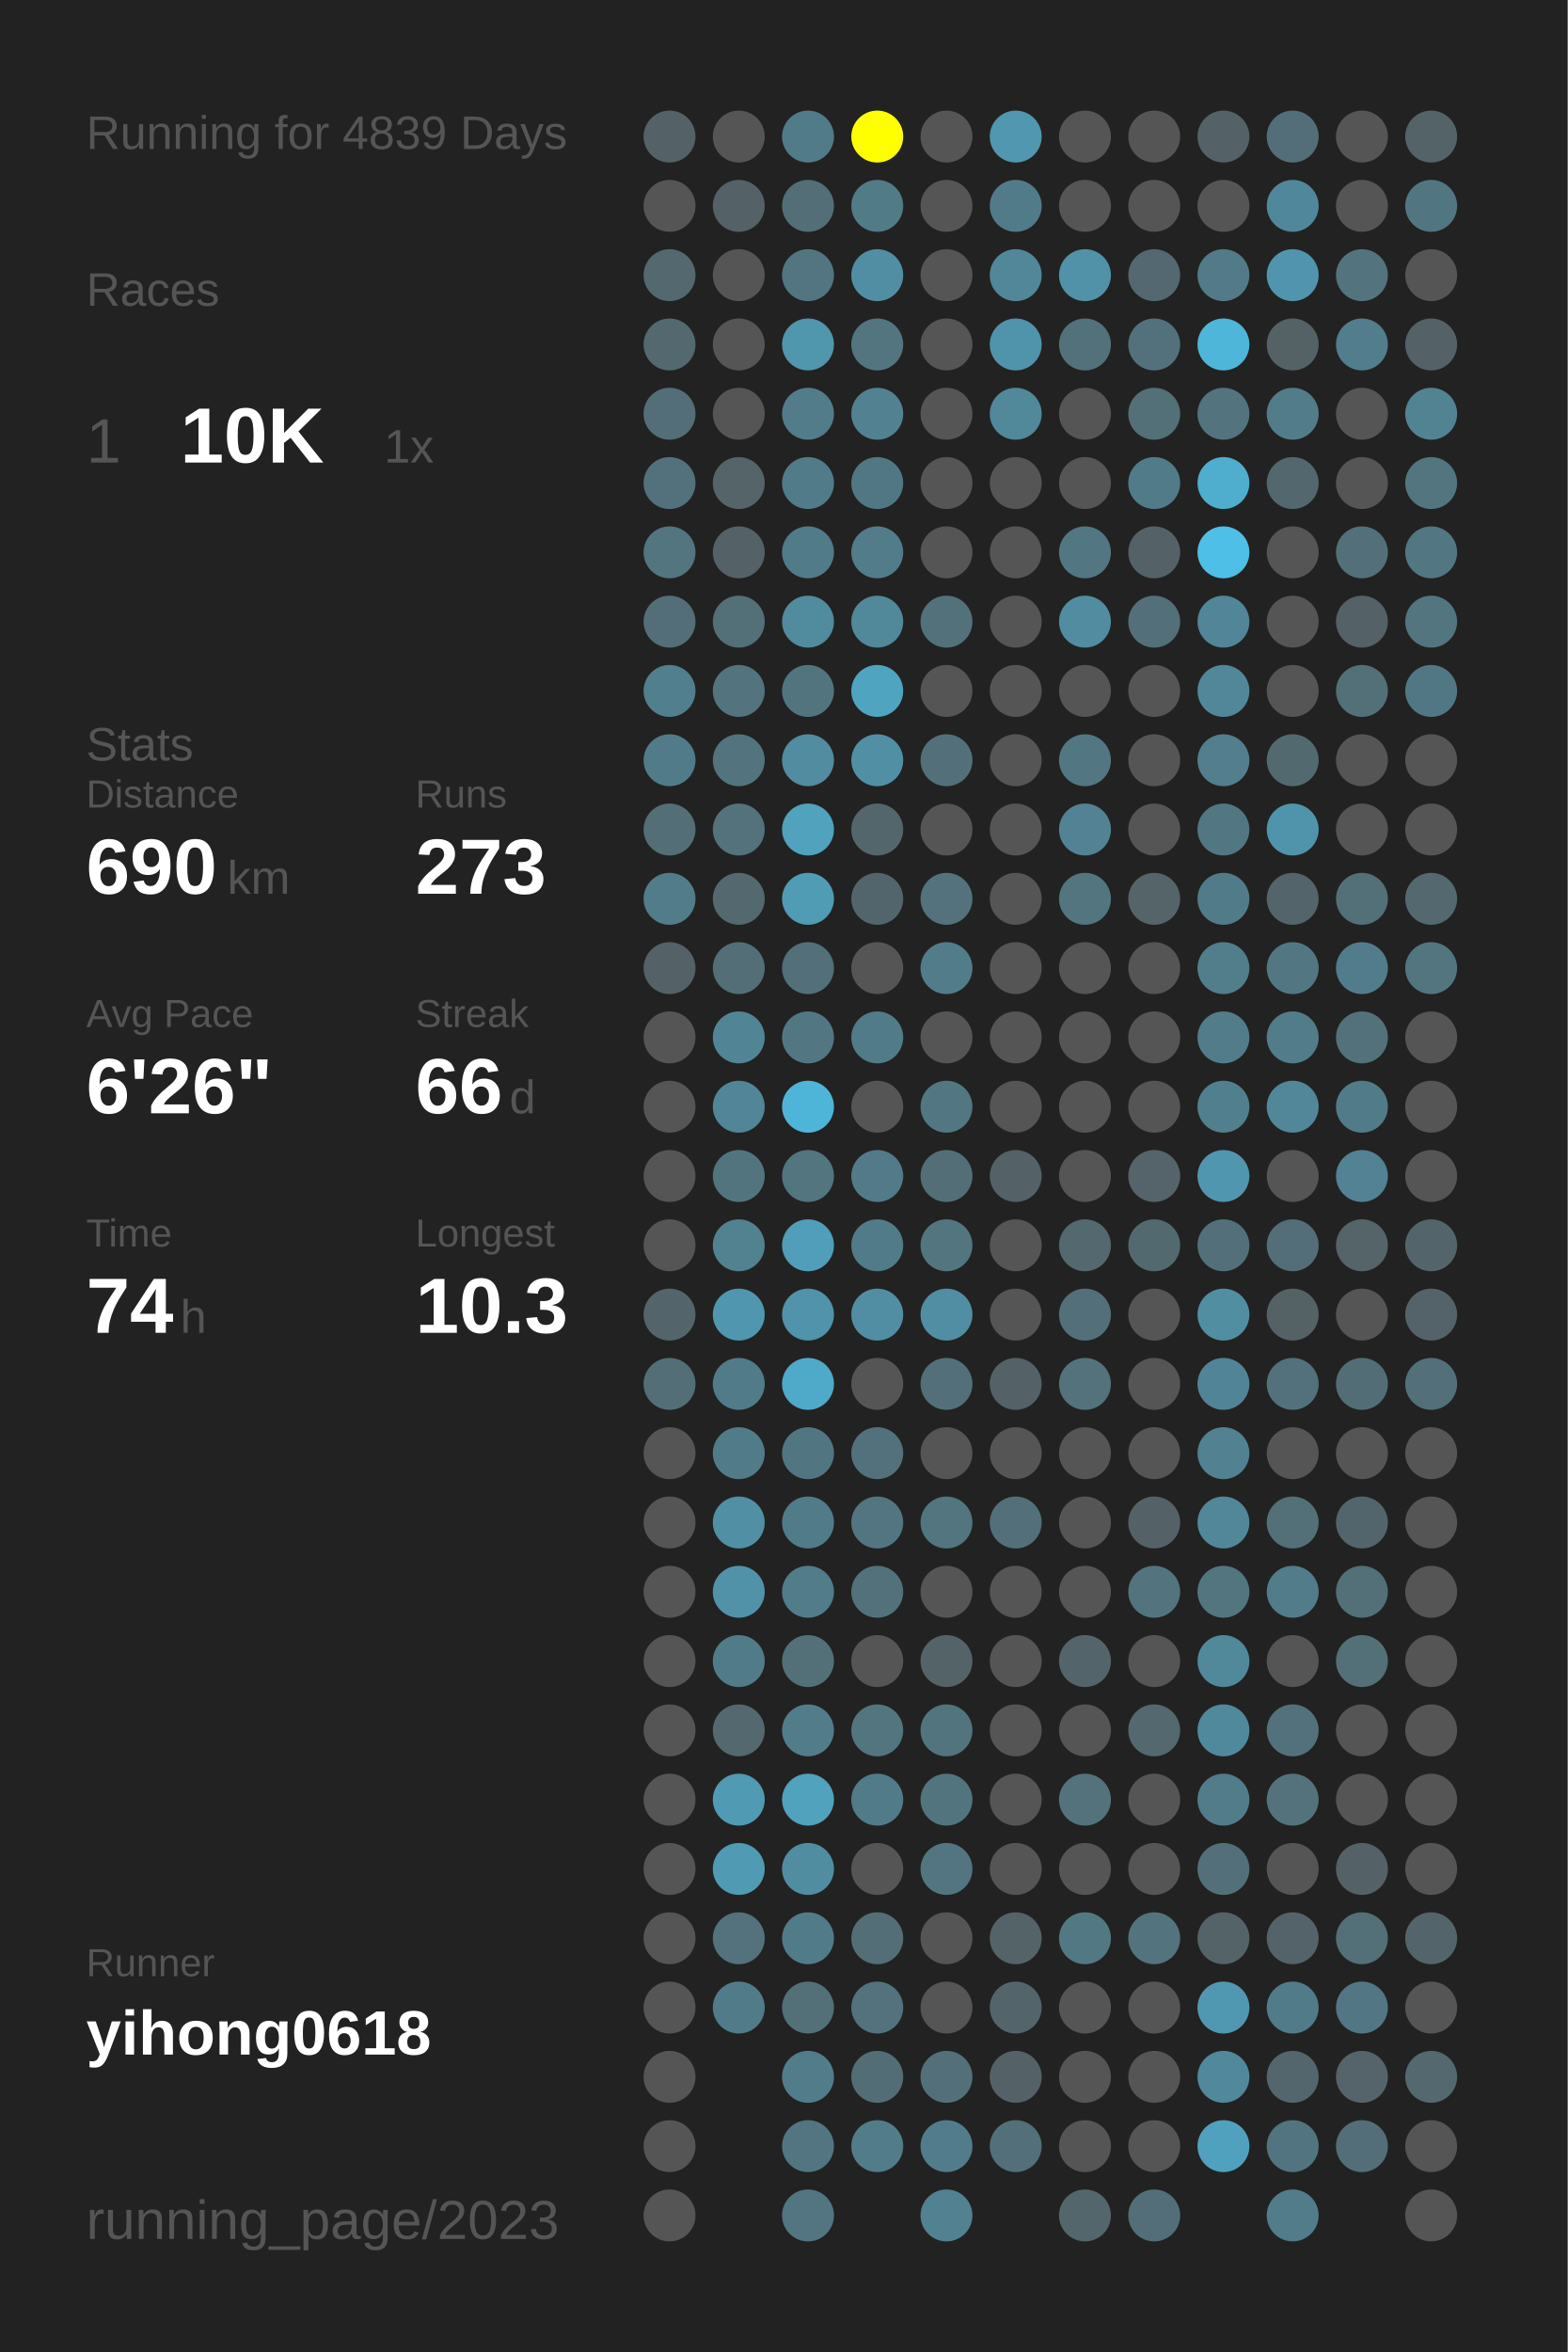
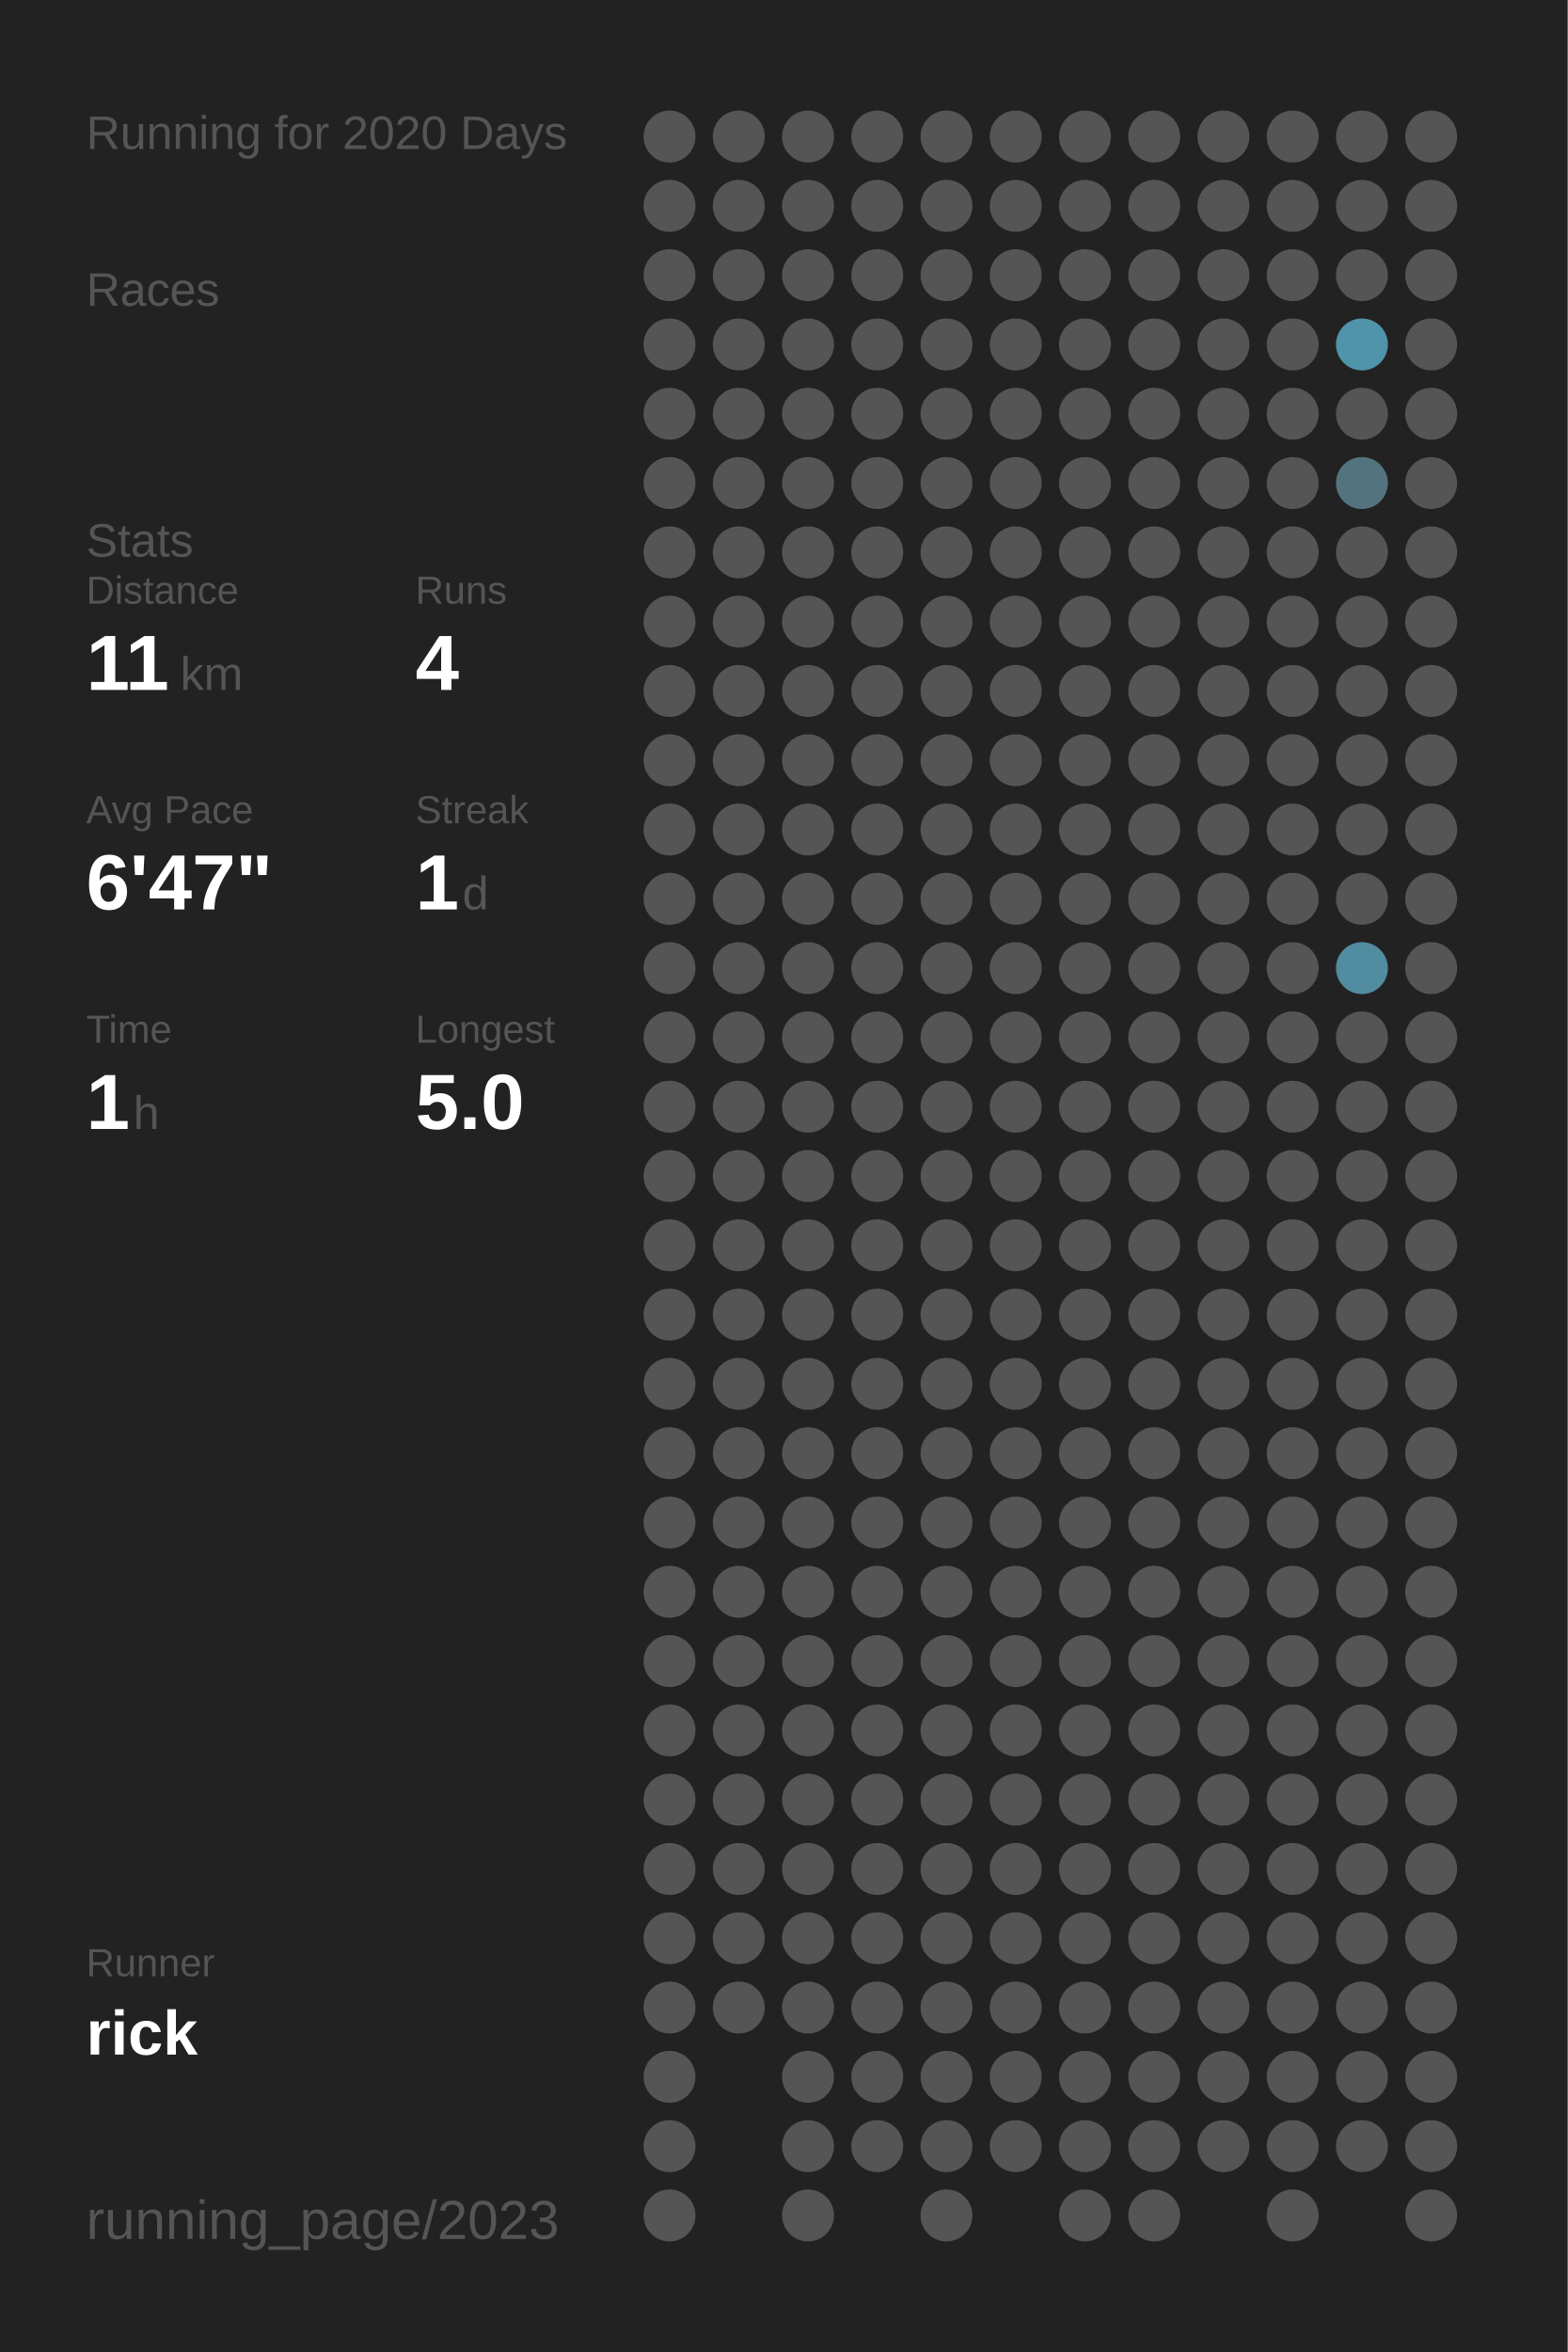
<svg xmlns="http://www.w3.org/2000/svg" baseProfile="full" height="300mm" version="1.1" viewBox="0,0,200,300" width="200mm">
  <defs />
  <rect fill="#222222" height="300" width="200" x="0" y="0" />
-   <text fill="#555555" style="font-size:6px; font-family:Arial;" x="11" y="19">Running for 4839 Days</text>
+   <text fill="#555555" style="font-size:6px; font-family:Arial;" x="11" y="19">Running for 2020 Days</text>
  <text fill="#555555" style="font-size:6px; font-family:Arial;" x="11" y="39">Races</text>
-   <text fill="#555555" style="font-size:8px; font-family:Arial;" x="11" y="59">1</text>
-   <text fill="#FFFFFF" style="font-size:10px; font-family:Arial; font-weight:bold;" x="23" y="59">10K</text>
-   <text fill="#555555" style="font-size:6px; font-family:Arial;" x="49" y="59">1x</text>
-   <text fill="#555555" style="font-size:6px; font-family:Arial;" x="11" y="97">Stats</text>
-   <text fill="#555555" style="font-size:5px; font-family:Arial;" x="11" y="103">Distance</text>
-   <text fill="#FFFFFF" style="font-size:10px; font-family:Arial; font-weight:bold;" x="11" y="114">690</text>
-   <text fill="#555555" style="font-size:6px; font-family:Arial;" x="29" y="114">km</text>
-   <text fill="#555555" style="font-size:5px; font-family:Arial;" x="53" y="103">Runs</text>
-   <text fill="#FFFFFF" style="font-size:10px; font-family:Arial; font-weight:bold;" x="53" y="114">273</text>
-   <text fill="#555555" style="font-size:5px; font-family:Arial;" x="11" y="131">Avg Pace</text>
-   <text fill="#FFFFFF" style="font-size:10px; font-family:Arial; font-weight:bold;" x="11" y="142">6'26"</text>
-   <text fill="#555555" style="font-size:5px; font-family:Arial;" x="53" y="131">Streak</text>
-   <text fill="#FFFFFF" style="font-size:10px; font-family:Arial; font-weight:bold;" x="53" y="142">66</text>
-   <text fill="#555555" style="font-size:6px; font-family:Arial;" x="65" y="142">d</text>
-   <text fill="#555555" style="font-size:5px; font-family:Arial;" x="11" y="159">Time</text>
-   <text fill="#FFFFFF" style="font-size:10px; font-family:Arial; font-weight:bold;" x="11" y="170">74</text>
-   <text fill="#555555" style="font-size:6px; font-family:Arial;" x="23" y="170">h</text>
-   <text fill="#555555" style="font-size:5px; font-family:Arial;" x="53" y="159">Longest</text>
-   <text fill="#FFFFFF" style="font-size:10px; font-family:Arial; font-weight:bold;" x="53" y="170">10.3</text>
+   <text fill="#555555" style="font-size:6px; font-family:Arial;" x="11" y="71">Stats</text>
+   <text fill="#555555" style="font-size:5px; font-family:Arial;" x="11" y="77">Distance</text>
+   <text fill="#FFFFFF" style="font-size:10px; font-family:Arial; font-weight:bold;" x="11" y="88">11</text>
+   <text fill="#555555" style="font-size:6px; font-family:Arial;" x="23" y="88">km</text>
+   <text fill="#555555" style="font-size:5px; font-family:Arial;" x="53" y="77">Runs</text>
+   <text fill="#FFFFFF" style="font-size:10px; font-family:Arial; font-weight:bold;" x="53" y="88">4</text>
+   <text fill="#555555" style="font-size:5px; font-family:Arial;" x="11" y="105">Avg Pace</text>
+   <text fill="#FFFFFF" style="font-size:10px; font-family:Arial; font-weight:bold;" x="11" y="116">6'47"</text>
+   <text fill="#555555" style="font-size:5px; font-family:Arial;" x="53" y="105">Streak</text>
+   <text fill="#FFFFFF" style="font-size:10px; font-family:Arial; font-weight:bold;" x="53" y="116">1</text>
+   <text fill="#555555" style="font-size:6px; font-family:Arial;" x="59" y="116">d</text>
+   <text fill="#555555" style="font-size:5px; font-family:Arial;" x="11" y="133">Time</text>
+   <text fill="#FFFFFF" style="font-size:10px; font-family:Arial; font-weight:bold;" x="11" y="144">1</text>
+   <text fill="#555555" style="font-size:6px; font-family:Arial;" x="17" y="144">h</text>
+   <text fill="#555555" style="font-size:5px; font-family:Arial;" x="53" y="133">Longest</text>
+   <text fill="#FFFFFF" style="font-size:10px; font-family:Arial; font-weight:bold;" x="53" y="144">5.0</text>
  <text fill="#555555" style="font-size:5px; font-family:Arial;" x="11" y="252.065">Runner</text>
-   <text fill="#FFFFFF" style="font-size:8px; font-family:Arial; font-weight:bold;" x="11" y="262.065">yihong0618</text>
+   <text fill="#FFFFFF" style="font-size:8px; font-family:Arial; font-weight:bold;" x="11" y="262.065">rick</text>
  <text fill="#555555" style="font-size:7px; font-family:Arial;" x="11" y="285.581">running_page/2023</text>
-   <circle cx="85.417" cy="17.419" fill="#546166" r="3.312" />
+   <circle cx="85.417" cy="17.419" fill="#555555" r="3.312" />
  <circle cx="85.417" cy="26.258" fill="#555555" r="3.312" />
-   <circle cx="85.417" cy="35.097" fill="#53686f" r="3.312" />
-   <circle cx="85.417" cy="43.935" fill="#53686f" r="3.312" />
-   <circle cx="85.417" cy="52.774" fill="#536e78" r="3.312" />
-   <circle cx="85.417" cy="61.613" fill="#53717c" r="3.312" />
-   <circle cx="85.417" cy="70.452" fill="#527580" r="3.312" />
-   <circle cx="85.417" cy="79.29" fill="#536e78" r="3.312" />
-   <circle cx="85.417" cy="88.129" fill="#527f8e" r="3.312" />
-   <circle cx="85.417" cy="96.968" fill="#527b89" r="3.312" />
-   <circle cx="85.417" cy="105.806" fill="#536e77" r="3.312" />
-   <circle cx="85.417" cy="114.645" fill="#527c8a" r="3.312" />
-   <circle cx="85.417" cy="123.484" fill="#546166" r="3.312" />
+   <circle cx="85.417" cy="35.097" fill="#555555" r="3.312" />
+   <circle cx="85.417" cy="43.935" fill="#555555" r="3.312" />
+   <circle cx="85.417" cy="52.774" fill="#555555" r="3.312" />
+   <circle cx="85.417" cy="61.613" fill="#555555" r="3.312" />
+   <circle cx="85.417" cy="70.452" fill="#555555" r="3.312" />
+   <circle cx="85.417" cy="79.29" fill="#555555" r="3.312" />
+   <circle cx="85.417" cy="88.129" fill="#555555" r="3.312" />
+   <circle cx="85.417" cy="96.968" fill="#555555" r="3.312" />
+   <circle cx="85.417" cy="105.806" fill="#555555" r="3.312" />
+   <circle cx="85.417" cy="114.645" fill="#555555" r="3.312" />
+   <circle cx="85.417" cy="123.484" fill="#555555" r="3.312" />
  <circle cx="85.417" cy="132.323" fill="#555555" r="3.312" />
  <circle cx="85.417" cy="141.161" fill="#555555" r="3.312" />
  <circle cx="85.417" cy="150" fill="#555555" r="3.312" />
  <circle cx="85.417" cy="158.839" fill="#555555" r="3.312" />
-   <circle cx="85.417" cy="167.677" fill="#53656b" r="3.312" />
-   <circle cx="85.417" cy="176.516" fill="#536e77" r="3.312" />
+   <circle cx="85.417" cy="167.677" fill="#555555" r="3.312" />
+   <circle cx="85.417" cy="176.516" fill="#555555" r="3.312" />
  <circle cx="85.417" cy="185.355" fill="#555555" r="3.312" />
  <circle cx="85.417" cy="194.194" fill="#555555" r="3.312" />
  <circle cx="85.417" cy="203.032" fill="#555555" r="3.312" />
  <circle cx="85.417" cy="211.871" fill="#555555" r="3.312" />
  <circle cx="85.417" cy="220.71" fill="#555555" r="3.312" />
  <circle cx="85.417" cy="229.548" fill="#555555" r="3.312" />
  <circle cx="85.417" cy="238.387" fill="#555555" r="3.312" />
  <circle cx="85.417" cy="247.226" fill="#555555" r="3.312" />
  <circle cx="85.417" cy="256.065" fill="#555555" r="3.312" />
  <circle cx="85.417" cy="264.903" fill="#555555" r="3.312" />
  <circle cx="85.417" cy="273.742" fill="#555555" r="3.312" />
  <circle cx="85.417" cy="282.581" fill="#555555" r="3.312" />
  <circle cx="94.25" cy="17.419" fill="#555555" r="3.312" />
-   <circle cx="94.25" cy="26.258" fill="#546166" r="3.312" />
+   <circle cx="94.25" cy="26.258" fill="#555555" r="3.312" />
  <circle cx="94.25" cy="35.097" fill="#555555" r="3.312" />
  <circle cx="94.25" cy="43.935" fill="#555555" r="3.312" />
  <circle cx="94.25" cy="52.774" fill="#555555" r="3.312" />
-   <circle cx="94.25" cy="61.613" fill="#546469" r="3.312" />
-   <circle cx="94.25" cy="70.452" fill="#546267" r="3.312" />
-   <circle cx="94.25" cy="79.29" fill="#536f78" r="3.312" />
-   <circle cx="94.25" cy="88.129" fill="#53737e" r="3.312" />
-   <circle cx="94.25" cy="96.968" fill="#53737e" r="3.312" />
-   <circle cx="94.25" cy="105.806" fill="#53727c" r="3.312" />
-   <circle cx="94.25" cy="114.645" fill="#53686f" r="3.312" />
-   <circle cx="94.25" cy="123.484" fill="#536e77" r="3.312" />
-   <circle cx="94.25" cy="132.323" fill="#518596" r="3.312" />
-   <circle cx="94.25" cy="141.161" fill="#518597" r="3.312" />
-   <circle cx="94.25" cy="150" fill="#52747f" r="3.312" />
-   <circle cx="94.25" cy="158.839" fill="#528190" r="3.312" />
-   <circle cx="94.25" cy="167.677" fill="#5096ae" r="3.312" />
-   <circle cx="94.25" cy="176.516" fill="#527b89" r="3.312" />
-   <circle cx="94.25" cy="185.355" fill="#527b89" r="3.312" />
-   <circle cx="94.25" cy="194.194" fill="#518fa4" r="3.312" />
-   <circle cx="94.25" cy="203.032" fill="#5192a9" r="3.312" />
-   <circle cx="94.25" cy="211.871" fill="#527b89" r="3.312" />
-   <circle cx="94.25" cy="220.71" fill="#53686f" r="3.312" />
-   <circle cx="94.25" cy="229.548" fill="#509ab3" r="3.312" />
-   <circle cx="94.25" cy="238.387" fill="#509ab3" r="3.312" />
-   <circle cx="94.25" cy="247.226" fill="#53727d" r="3.312" />
-   <circle cx="94.25" cy="256.065" fill="#527b89" r="3.312" />
-   <circle cx="103.083" cy="17.419" fill="#527b89" r="3.312" />
-   <circle cx="103.083" cy="26.258" fill="#536e77" r="3.312" />
-   <circle cx="103.083" cy="35.097" fill="#527581" r="3.312" />
-   <circle cx="103.083" cy="43.935" fill="#5096ad" r="3.312" />
-   <circle cx="103.083" cy="52.774" fill="#527c8a" r="3.312" />
-   <circle cx="103.083" cy="61.613" fill="#527b89" r="3.312" />
-   <circle cx="103.083" cy="70.452" fill="#527b89" r="3.312" />
-   <circle cx="103.083" cy="79.29" fill="#518b9e" r="3.312" />
-   <circle cx="103.083" cy="88.129" fill="#52747f" r="3.312" />
-   <circle cx="103.083" cy="96.968" fill="#518ca0" r="3.312" />
-   <circle cx="103.083" cy="105.806" fill="#50a2bd" r="3.312" />
-   <circle cx="103.083" cy="114.645" fill="#509cb5" r="3.312" />
-   <circle cx="103.083" cy="123.484" fill="#536f79" r="3.312" />
-   <circle cx="103.083" cy="132.323" fill="#527783" r="3.312" />
-   <circle cx="103.083" cy="141.161" fill="#4eb5d8" r="3.312" />
-   <circle cx="103.083" cy="150" fill="#527580" r="3.312" />
-   <circle cx="103.083" cy="158.839" fill="#509eb9" r="3.312" />
-   <circle cx="103.083" cy="167.677" fill="#5093aa" r="3.312" />
-   <circle cx="103.083" cy="176.516" fill="#4faac9" r="3.312" />
-   <circle cx="103.083" cy="185.355" fill="#527681" r="3.312" />
-   <circle cx="103.083" cy="194.194" fill="#527b89" r="3.312" />
-   <circle cx="103.083" cy="203.032" fill="#527c8a" r="3.312" />
-   <circle cx="103.083" cy="211.871" fill="#536f78" r="3.312" />
-   <circle cx="103.083" cy="220.71" fill="#527c8a" r="3.312" />
-   <circle cx="103.083" cy="229.548" fill="#50a2bd" r="3.312" />
-   <circle cx="103.083" cy="238.387" fill="#518da1" r="3.312" />
-   <circle cx="103.083" cy="247.226" fill="#527b89" r="3.312" />
-   <circle cx="103.083" cy="256.065" fill="#536f78" r="3.312" />
-   <circle cx="103.083" cy="264.903" fill="#527c8a" r="3.312" />
-   <circle cx="103.083" cy="273.742" fill="#527581" r="3.312" />
-   <circle cx="103.083" cy="282.581" fill="#527581" r="3.312" />
-   <circle cx="111.917" cy="17.419" fill="#FFFF00" r="3.312" />
-   <circle cx="111.917" cy="26.258" fill="#527b88" r="3.312" />
-   <circle cx="111.917" cy="35.097" fill="#518ea3" r="3.312" />
-   <circle cx="111.917" cy="43.935" fill="#527580" r="3.312" />
-   <circle cx="111.917" cy="52.774" fill="#528192" r="3.312" />
-   <circle cx="111.917" cy="61.613" fill="#527784" r="3.312" />
-   <circle cx="111.917" cy="70.452" fill="#527c8a" r="3.312" />
-   <circle cx="111.917" cy="79.29" fill="#51889a" r="3.312" />
-   <circle cx="111.917" cy="88.129" fill="#4fa4c0" r="3.312" />
-   <circle cx="111.917" cy="96.968" fill="#518fa5" r="3.312" />
-   <circle cx="111.917" cy="105.806" fill="#53666c" r="3.312" />
-   <circle cx="111.917" cy="114.645" fill="#53656c" r="3.312" />
+   <circle cx="94.25" cy="61.613" fill="#555555" r="3.312" />
+   <circle cx="94.25" cy="70.452" fill="#555555" r="3.312" />
+   <circle cx="94.25" cy="79.29" fill="#555555" r="3.312" />
+   <circle cx="94.25" cy="88.129" fill="#555555" r="3.312" />
+   <circle cx="94.25" cy="96.968" fill="#555555" r="3.312" />
+   <circle cx="94.25" cy="105.806" fill="#555555" r="3.312" />
+   <circle cx="94.25" cy="114.645" fill="#555555" r="3.312" />
+   <circle cx="94.25" cy="123.484" fill="#555555" r="3.312" />
+   <circle cx="94.25" cy="132.323" fill="#555555" r="3.312" />
+   <circle cx="94.25" cy="141.161" fill="#555555" r="3.312" />
+   <circle cx="94.25" cy="150" fill="#555555" r="3.312" />
+   <circle cx="94.25" cy="158.839" fill="#555555" r="3.312" />
+   <circle cx="94.25" cy="167.677" fill="#555555" r="3.312" />
+   <circle cx="94.25" cy="176.516" fill="#555555" r="3.312" />
+   <circle cx="94.25" cy="185.355" fill="#555555" r="3.312" />
+   <circle cx="94.25" cy="194.194" fill="#555555" r="3.312" />
+   <circle cx="94.25" cy="203.032" fill="#555555" r="3.312" />
+   <circle cx="94.25" cy="211.871" fill="#555555" r="3.312" />
+   <circle cx="94.25" cy="220.71" fill="#555555" r="3.312" />
+   <circle cx="94.25" cy="229.548" fill="#555555" r="3.312" />
+   <circle cx="94.25" cy="238.387" fill="#555555" r="3.312" />
+   <circle cx="94.25" cy="247.226" fill="#555555" r="3.312" />
+   <circle cx="94.25" cy="256.065" fill="#555555" r="3.312" />
+   <circle cx="103.083" cy="17.419" fill="#555555" r="3.312" />
+   <circle cx="103.083" cy="26.258" fill="#555555" r="3.312" />
+   <circle cx="103.083" cy="35.097" fill="#555555" r="3.312" />
+   <circle cx="103.083" cy="43.935" fill="#555555" r="3.312" />
+   <circle cx="103.083" cy="52.774" fill="#555555" r="3.312" />
+   <circle cx="103.083" cy="61.613" fill="#555555" r="3.312" />
+   <circle cx="103.083" cy="70.452" fill="#555555" r="3.312" />
+   <circle cx="103.083" cy="79.29" fill="#555555" r="3.312" />
+   <circle cx="103.083" cy="88.129" fill="#555555" r="3.312" />
+   <circle cx="103.083" cy="96.968" fill="#555555" r="3.312" />
+   <circle cx="103.083" cy="105.806" fill="#555555" r="3.312" />
+   <circle cx="103.083" cy="114.645" fill="#555555" r="3.312" />
+   <circle cx="103.083" cy="123.484" fill="#555555" r="3.312" />
+   <circle cx="103.083" cy="132.323" fill="#555555" r="3.312" />
+   <circle cx="103.083" cy="141.161" fill="#555555" r="3.312" />
+   <circle cx="103.083" cy="150" fill="#555555" r="3.312" />
+   <circle cx="103.083" cy="158.839" fill="#555555" r="3.312" />
+   <circle cx="103.083" cy="167.677" fill="#555555" r="3.312" />
+   <circle cx="103.083" cy="176.516" fill="#555555" r="3.312" />
+   <circle cx="103.083" cy="185.355" fill="#555555" r="3.312" />
+   <circle cx="103.083" cy="194.194" fill="#555555" r="3.312" />
+   <circle cx="103.083" cy="203.032" fill="#555555" r="3.312" />
+   <circle cx="103.083" cy="211.871" fill="#555555" r="3.312" />
+   <circle cx="103.083" cy="220.71" fill="#555555" r="3.312" />
+   <circle cx="103.083" cy="229.548" fill="#555555" r="3.312" />
+   <circle cx="103.083" cy="238.387" fill="#555555" r="3.312" />
+   <circle cx="103.083" cy="247.226" fill="#555555" r="3.312" />
+   <circle cx="103.083" cy="256.065" fill="#555555" r="3.312" />
+   <circle cx="103.083" cy="264.903" fill="#555555" r="3.312" />
+   <circle cx="103.083" cy="273.742" fill="#555555" r="3.312" />
+   <circle cx="103.083" cy="282.581" fill="#555555" r="3.312" />
+   <circle cx="111.917" cy="17.419" fill="#555555" r="3.312" />
+   <circle cx="111.917" cy="26.258" fill="#555555" r="3.312" />
+   <circle cx="111.917" cy="35.097" fill="#555555" r="3.312" />
+   <circle cx="111.917" cy="43.935" fill="#555555" r="3.312" />
+   <circle cx="111.917" cy="52.774" fill="#555555" r="3.312" />
+   <circle cx="111.917" cy="61.613" fill="#555555" r="3.312" />
+   <circle cx="111.917" cy="70.452" fill="#555555" r="3.312" />
+   <circle cx="111.917" cy="79.29" fill="#555555" r="3.312" />
+   <circle cx="111.917" cy="88.129" fill="#555555" r="3.312" />
+   <circle cx="111.917" cy="96.968" fill="#555555" r="3.312" />
+   <circle cx="111.917" cy="105.806" fill="#555555" r="3.312" />
+   <circle cx="111.917" cy="114.645" fill="#555555" r="3.312" />
  <circle cx="111.917" cy="123.484" fill="#555555" r="3.312" />
-   <circle cx="111.917" cy="132.323" fill="#527b89" r="3.312" />
+   <circle cx="111.917" cy="132.323" fill="#555555" r="3.312" />
  <circle cx="111.917" cy="141.161" fill="#555555" r="3.312" />
-   <circle cx="111.917" cy="150" fill="#527a88" r="3.312" />
-   <circle cx="111.917" cy="158.839" fill="#527b89" r="3.312" />
-   <circle cx="111.917" cy="167.677" fill="#518ea3" r="3.312" />
+   <circle cx="111.917" cy="150" fill="#555555" r="3.312" />
+   <circle cx="111.917" cy="158.839" fill="#555555" r="3.312" />
+   <circle cx="111.917" cy="167.677" fill="#555555" r="3.312" />
  <circle cx="111.917" cy="176.516" fill="#555555" r="3.312" />
-   <circle cx="111.917" cy="185.355" fill="#53717c" r="3.312" />
-   <circle cx="111.917" cy="194.194" fill="#527581" r="3.312" />
-   <circle cx="111.917" cy="203.032" fill="#53717b" r="3.312" />
+   <circle cx="111.917" cy="185.355" fill="#555555" r="3.312" />
+   <circle cx="111.917" cy="194.194" fill="#555555" r="3.312" />
+   <circle cx="111.917" cy="203.032" fill="#555555" r="3.312" />
  <circle cx="111.917" cy="211.871" fill="#555555" r="3.312" />
-   <circle cx="111.917" cy="220.71" fill="#527580" r="3.312" />
-   <circle cx="111.917" cy="229.548" fill="#527b89" r="3.312" />
+   <circle cx="111.917" cy="220.71" fill="#555555" r="3.312" />
+   <circle cx="111.917" cy="229.548" fill="#555555" r="3.312" />
  <circle cx="111.917" cy="238.387" fill="#555555" r="3.312" />
-   <circle cx="111.917" cy="247.226" fill="#536e77" r="3.312" />
-   <circle cx="111.917" cy="256.065" fill="#53727d" r="3.312" />
-   <circle cx="111.917" cy="264.903" fill="#536d76" r="3.312" />
-   <circle cx="111.917" cy="273.742" fill="#527c8a" r="3.312" />
+   <circle cx="111.917" cy="247.226" fill="#555555" r="3.312" />
+   <circle cx="111.917" cy="256.065" fill="#555555" r="3.312" />
+   <circle cx="111.917" cy="264.903" fill="#555555" r="3.312" />
+   <circle cx="111.917" cy="273.742" fill="#555555" r="3.312" />
  <circle cx="120.75" cy="17.419" fill="#555555" r="3.312" />
  <circle cx="120.75" cy="26.258" fill="#555555" r="3.312" />
  <circle cx="120.75" cy="35.097" fill="#555555" r="3.312" />
  <circle cx="120.75" cy="43.935" fill="#555555" r="3.312" />
  <circle cx="120.75" cy="52.774" fill="#555555" r="3.312" />
  <circle cx="120.75" cy="61.613" fill="#555555" r="3.312" />
  <circle cx="120.75" cy="70.452" fill="#555555" r="3.312" />
-   <circle cx="120.75" cy="79.29" fill="#53717b" r="3.312" />
+   <circle cx="120.75" cy="79.29" fill="#555555" r="3.312" />
  <circle cx="120.75" cy="88.129" fill="#555555" r="3.312" />
-   <circle cx="120.75" cy="96.968" fill="#53707a" r="3.312" />
+   <circle cx="120.75" cy="96.968" fill="#555555" r="3.312" />
  <circle cx="120.75" cy="105.806" fill="#555555" r="3.312" />
-   <circle cx="120.75" cy="114.645" fill="#53727d" r="3.312" />
-   <circle cx="120.75" cy="123.484" fill="#527c8a" r="3.312" />
+   <circle cx="120.75" cy="114.645" fill="#555555" r="3.312" />
+   <circle cx="120.75" cy="123.484" fill="#555555" r="3.312" />
  <circle cx="120.75" cy="132.323" fill="#555555" r="3.312" />
-   <circle cx="120.75" cy="141.161" fill="#527682" r="3.312" />
-   <circle cx="120.75" cy="150" fill="#536e77" r="3.312" />
-   <circle cx="120.75" cy="158.839" fill="#527580" r="3.312" />
-   <circle cx="120.75" cy="167.677" fill="#518ea3" r="3.312" />
-   <circle cx="120.75" cy="176.516" fill="#536f79" r="3.312" />
+   <circle cx="120.75" cy="141.161" fill="#555555" r="3.312" />
+   <circle cx="120.75" cy="150" fill="#555555" r="3.312" />
+   <circle cx="120.75" cy="158.839" fill="#555555" r="3.312" />
+   <circle cx="120.75" cy="167.677" fill="#555555" r="3.312" />
+   <circle cx="120.75" cy="176.516" fill="#555555" r="3.312" />
  <circle cx="120.75" cy="185.355" fill="#555555" r="3.312" />
-   <circle cx="120.75" cy="194.194" fill="#527580" r="3.312" />
+   <circle cx="120.75" cy="194.194" fill="#555555" r="3.312" />
  <circle cx="120.75" cy="203.032" fill="#555555" r="3.312" />
-   <circle cx="120.75" cy="211.871" fill="#546368" r="3.312" />
-   <circle cx="120.75" cy="220.71" fill="#52747f" r="3.312" />
-   <circle cx="120.75" cy="229.548" fill="#52747f" r="3.312" />
-   <circle cx="120.75" cy="238.387" fill="#527581" r="3.312" />
+   <circle cx="120.75" cy="211.871" fill="#555555" r="3.312" />
+   <circle cx="120.75" cy="220.71" fill="#555555" r="3.312" />
+   <circle cx="120.75" cy="229.548" fill="#555555" r="3.312" />
+   <circle cx="120.75" cy="238.387" fill="#555555" r="3.312" />
  <circle cx="120.75" cy="247.226" fill="#555555" r="3.312" />
  <circle cx="120.75" cy="256.065" fill="#555555" r="3.312" />
-   <circle cx="120.75" cy="264.903" fill="#53707a" r="3.312" />
-   <circle cx="120.75" cy="273.742" fill="#527c8b" r="3.312" />
-   <circle cx="120.75" cy="282.581" fill="#528191" r="3.312" />
-   <circle cx="129.583" cy="17.419" fill="#5097af" r="3.312" />
-   <circle cx="129.583" cy="26.258" fill="#527b89" r="3.312" />
-   <circle cx="129.583" cy="35.097" fill="#518799" r="3.312" />
-   <circle cx="129.583" cy="43.935" fill="#5094ab" r="3.312" />
-   <circle cx="129.583" cy="52.774" fill="#51889a" r="3.312" />
+   <circle cx="120.75" cy="264.903" fill="#555555" r="3.312" />
+   <circle cx="120.75" cy="273.742" fill="#555555" r="3.312" />
+   <circle cx="120.75" cy="282.581" fill="#555555" r="3.312" />
+   <circle cx="129.583" cy="17.419" fill="#555555" r="3.312" />
+   <circle cx="129.583" cy="26.258" fill="#555555" r="3.312" />
+   <circle cx="129.583" cy="35.097" fill="#555555" r="3.312" />
+   <circle cx="129.583" cy="43.935" fill="#555555" r="3.312" />
+   <circle cx="129.583" cy="52.774" fill="#555555" r="3.312" />
  <circle cx="129.583" cy="61.613" fill="#555555" r="3.312" />
  <circle cx="129.583" cy="70.452" fill="#555555" r="3.312" />
  <circle cx="129.583" cy="79.29" fill="#555555" r="3.312" />
  <circle cx="129.583" cy="88.129" fill="#555555" r="3.312" />
  <circle cx="129.583" cy="96.968" fill="#555555" r="3.312" />
  <circle cx="129.583" cy="105.806" fill="#555555" r="3.312" />
  <circle cx="129.583" cy="114.645" fill="#555555" r="3.312" />
  <circle cx="129.583" cy="123.484" fill="#555555" r="3.312" />
  <circle cx="129.583" cy="132.323" fill="#555555" r="3.312" />
  <circle cx="129.583" cy="141.161" fill="#555555" r="3.312" />
-   <circle cx="129.583" cy="150" fill="#546166" r="3.312" />
+   <circle cx="129.583" cy="150" fill="#555555" r="3.312" />
  <circle cx="129.583" cy="158.839" fill="#555555" r="3.312" />
  <circle cx="129.583" cy="167.677" fill="#555555" r="3.312" />
-   <circle cx="129.583" cy="176.516" fill="#546166" r="3.312" />
+   <circle cx="129.583" cy="176.516" fill="#555555" r="3.312" />
  <circle cx="129.583" cy="185.355" fill="#555555" r="3.312" />
-   <circle cx="129.583" cy="194.194" fill="#536f79" r="3.312" />
+   <circle cx="129.583" cy="194.194" fill="#555555" r="3.312" />
  <circle cx="129.583" cy="203.032" fill="#555555" r="3.312" />
  <circle cx="129.583" cy="211.871" fill="#555555" r="3.312" />
  <circle cx="129.583" cy="220.71" fill="#555555" r="3.312" />
  <circle cx="129.583" cy="229.548" fill="#555555" r="3.312" />
  <circle cx="129.583" cy="238.387" fill="#555555" r="3.312" />
-   <circle cx="129.583" cy="247.226" fill="#546368" r="3.312" />
-   <circle cx="129.583" cy="256.065" fill="#53656b" r="3.312" />
-   <circle cx="129.583" cy="264.903" fill="#546267" r="3.312" />
-   <circle cx="129.583" cy="273.742" fill="#536f79" r="3.312" />
+   <circle cx="129.583" cy="247.226" fill="#555555" r="3.312" />
+   <circle cx="129.583" cy="256.065" fill="#555555" r="3.312" />
+   <circle cx="129.583" cy="264.903" fill="#555555" r="3.312" />
+   <circle cx="129.583" cy="273.742" fill="#555555" r="3.312" />
  <circle cx="138.417" cy="17.419" fill="#555555" r="3.312" />
  <circle cx="138.417" cy="26.258" fill="#555555" r="3.312" />
-   <circle cx="138.417" cy="35.097" fill="#5192a8" r="3.312" />
-   <circle cx="138.417" cy="43.935" fill="#53717b" r="3.312" />
+   <circle cx="138.417" cy="35.097" fill="#555555" r="3.312" />
+   <circle cx="138.417" cy="43.935" fill="#555555" r="3.312" />
  <circle cx="138.417" cy="52.774" fill="#555555" r="3.312" />
  <circle cx="138.417" cy="61.613" fill="#555555" r="3.312" />
-   <circle cx="138.417" cy="70.452" fill="#527682" r="3.312" />
-   <circle cx="138.417" cy="79.29" fill="#518ca1" r="3.312" />
+   <circle cx="138.417" cy="70.452" fill="#555555" r="3.312" />
+   <circle cx="138.417" cy="79.29" fill="#555555" r="3.312" />
  <circle cx="138.417" cy="88.129" fill="#555555" r="3.312" />
-   <circle cx="138.417" cy="96.968" fill="#527682" r="3.312" />
-   <circle cx="138.417" cy="105.806" fill="#528293" r="3.312" />
-   <circle cx="138.417" cy="114.645" fill="#527580" r="3.312" />
+   <circle cx="138.417" cy="96.968" fill="#555555" r="3.312" />
+   <circle cx="138.417" cy="105.806" fill="#555555" r="3.312" />
+   <circle cx="138.417" cy="114.645" fill="#555555" r="3.312" />
  <circle cx="138.417" cy="123.484" fill="#555555" r="3.312" />
  <circle cx="138.417" cy="132.323" fill="#555555" r="3.312" />
  <circle cx="138.417" cy="141.161" fill="#555555" r="3.312" />
  <circle cx="138.417" cy="150" fill="#555555" r="3.312" />
-   <circle cx="138.417" cy="158.839" fill="#53686f" r="3.312" />
-   <circle cx="138.417" cy="167.677" fill="#53707a" r="3.312" />
-   <circle cx="138.417" cy="176.516" fill="#53727c" r="3.312" />
+   <circle cx="138.417" cy="158.839" fill="#555555" r="3.312" />
+   <circle cx="138.417" cy="167.677" fill="#555555" r="3.312" />
+   <circle cx="138.417" cy="176.516" fill="#555555" r="3.312" />
  <circle cx="138.417" cy="185.355" fill="#555555" r="3.312" />
  <circle cx="138.417" cy="194.194" fill="#555555" r="3.312" />
  <circle cx="138.417" cy="203.032" fill="#555555" r="3.312" />
-   <circle cx="138.417" cy="211.871" fill="#53656b" r="3.312" />
+   <circle cx="138.417" cy="211.871" fill="#555555" r="3.312" />
  <circle cx="138.417" cy="220.71" fill="#555555" r="3.312" />
-   <circle cx="138.417" cy="229.548" fill="#53727c" r="3.312" />
+   <circle cx="138.417" cy="229.548" fill="#555555" r="3.312" />
  <circle cx="138.417" cy="238.387" fill="#555555" r="3.312" />
-   <circle cx="138.417" cy="247.226" fill="#527884" r="3.312" />
+   <circle cx="138.417" cy="247.226" fill="#555555" r="3.312" />
  <circle cx="138.417" cy="256.065" fill="#555555" r="3.312" />
  <circle cx="138.417" cy="264.903" fill="#555555" r="3.312" />
  <circle cx="138.417" cy="273.742" fill="#555555" r="3.312" />
-   <circle cx="138.417" cy="282.581" fill="#53666c" r="3.312" />
+   <circle cx="138.417" cy="282.581" fill="#555555" r="3.312" />
  <circle cx="147.25" cy="17.419" fill="#555555" r="3.312" />
  <circle cx="147.25" cy="26.258" fill="#555555" r="3.312" />
-   <circle cx="147.25" cy="35.097" fill="#536870" r="3.312" />
-   <circle cx="147.25" cy="43.935" fill="#53717c" r="3.312" />
-   <circle cx="147.25" cy="52.774" fill="#536f78" r="3.312" />
-   <circle cx="147.25" cy="61.613" fill="#527b89" r="3.312" />
-   <circle cx="147.25" cy="70.452" fill="#546267" r="3.312" />
-   <circle cx="147.25" cy="79.29" fill="#536f79" r="3.312" />
+   <circle cx="147.25" cy="35.097" fill="#555555" r="3.312" />
+   <circle cx="147.25" cy="43.935" fill="#555555" r="3.312" />
+   <circle cx="147.25" cy="52.774" fill="#555555" r="3.312" />
+   <circle cx="147.25" cy="61.613" fill="#555555" r="3.312" />
+   <circle cx="147.25" cy="70.452" fill="#555555" r="3.312" />
+   <circle cx="147.25" cy="79.29" fill="#555555" r="3.312" />
  <circle cx="147.25" cy="88.129" fill="#555555" r="3.312" />
  <circle cx="147.25" cy="96.968" fill="#555555" r="3.312" />
  <circle cx="147.25" cy="105.806" fill="#555555" r="3.312" />
-   <circle cx="147.25" cy="114.645" fill="#546469" r="3.312" />
+   <circle cx="147.25" cy="114.645" fill="#555555" r="3.312" />
  <circle cx="147.25" cy="123.484" fill="#555555" r="3.312" />
  <circle cx="147.25" cy="132.323" fill="#555555" r="3.312" />
  <circle cx="147.25" cy="141.161" fill="#555555" r="3.312" />
-   <circle cx="147.25" cy="150" fill="#54646a" r="3.312" />
-   <circle cx="147.25" cy="158.839" fill="#536970" r="3.312" />
+   <circle cx="147.25" cy="150" fill="#555555" r="3.312" />
+   <circle cx="147.25" cy="158.839" fill="#555555" r="3.312" />
  <circle cx="147.25" cy="167.677" fill="#555555" r="3.312" />
  <circle cx="147.25" cy="176.516" fill="#555555" r="3.312" />
  <circle cx="147.25" cy="185.355" fill="#555555" r="3.312" />
-   <circle cx="147.25" cy="194.194" fill="#546166" r="3.312" />
-   <circle cx="147.25" cy="203.032" fill="#53747f" r="3.312" />
+   <circle cx="147.25" cy="194.194" fill="#555555" r="3.312" />
+   <circle cx="147.25" cy="203.032" fill="#555555" r="3.312" />
  <circle cx="147.25" cy="211.871" fill="#555555" r="3.312" />
-   <circle cx="147.25" cy="220.71" fill="#53686f" r="3.312" />
+   <circle cx="147.25" cy="220.71" fill="#555555" r="3.312" />
  <circle cx="147.25" cy="229.548" fill="#555555" r="3.312" />
  <circle cx="147.25" cy="238.387" fill="#555555" r="3.312" />
-   <circle cx="147.25" cy="247.226" fill="#53737e" r="3.312" />
+   <circle cx="147.25" cy="247.226" fill="#555555" r="3.312" />
  <circle cx="147.25" cy="256.065" fill="#555555" r="3.312" />
  <circle cx="147.25" cy="264.903" fill="#555555" r="3.312" />
  <circle cx="147.25" cy="273.742" fill="#555555" r="3.312" />
-   <circle cx="147.25" cy="282.581" fill="#536e78" r="3.312" />
-   <circle cx="156.083" cy="17.419" fill="#546166" r="3.312" />
+   <circle cx="147.25" cy="282.581" fill="#555555" r="3.312" />
+   <circle cx="156.083" cy="17.419" fill="#555555" r="3.312" />
  <circle cx="156.083" cy="26.258" fill="#555555" r="3.312" />
-   <circle cx="156.083" cy="35.097" fill="#527a88" r="3.312" />
-   <circle cx="156.083" cy="43.935" fill="#4eb6d8" r="3.312" />
-   <circle cx="156.083" cy="52.774" fill="#53737e" r="3.312" />
-   <circle cx="156.083" cy="61.613" fill="#4fadcd" r="3.312" />
-   <circle cx="156.083" cy="70.452" fill="#4ebfe6" r="3.312" />
-   <circle cx="156.083" cy="79.29" fill="#518597" r="3.312" />
-   <circle cx="156.083" cy="88.129" fill="#518799" r="3.312" />
-   <circle cx="156.083" cy="96.968" fill="#527e8d" r="3.312" />
-   <circle cx="156.083" cy="105.806" fill="#527682" r="3.312" />
-   <circle cx="156.083" cy="114.645" fill="#527b89" r="3.312" />
-   <circle cx="156.083" cy="123.484" fill="#527d8b" r="3.312" />
-   <circle cx="156.083" cy="132.323" fill="#527c8a" r="3.312" />
-   <circle cx="156.083" cy="141.161" fill="#527f8e" r="3.312" />
-   <circle cx="156.083" cy="150" fill="#5096ae" r="3.312" />
-   <circle cx="156.083" cy="158.839" fill="#53707a" r="3.312" />
-   <circle cx="156.083" cy="167.677" fill="#518ea2" r="3.312" />
-   <circle cx="156.083" cy="176.516" fill="#518496" r="3.312" />
-   <circle cx="156.083" cy="185.355" fill="#528191" r="3.312" />
-   <circle cx="156.083" cy="194.194" fill="#518799" r="3.312" />
-   <circle cx="156.083" cy="203.032" fill="#527580" r="3.312" />
-   <circle cx="156.083" cy="211.871" fill="#51889a" r="3.312" />
-   <circle cx="156.083" cy="220.71" fill="#51899c" r="3.312" />
-   <circle cx="156.083" cy="229.548" fill="#527c8a" r="3.312" />
-   <circle cx="156.083" cy="238.387" fill="#536f79" r="3.312" />
-   <circle cx="156.083" cy="247.226" fill="#546368" r="3.312" />
-   <circle cx="156.083" cy="256.065" fill="#5098b1" r="3.312" />
-   <circle cx="156.083" cy="264.903" fill="#51889b" r="3.312" />
-   <circle cx="156.083" cy="273.742" fill="#50a1bd" r="3.312" />
-   <circle cx="164.917" cy="17.419" fill="#536e78" r="3.312" />
-   <circle cx="164.917" cy="26.258" fill="#51879a" r="3.312" />
-   <circle cx="164.917" cy="35.097" fill="#5095ad" r="3.312" />
-   <circle cx="164.917" cy="43.935" fill="#546266" r="3.312" />
-   <circle cx="164.917" cy="52.774" fill="#527c8a" r="3.312" />
-   <circle cx="164.917" cy="61.613" fill="#53676e" r="3.312" />
+   <circle cx="156.083" cy="35.097" fill="#555555" r="3.312" />
+   <circle cx="156.083" cy="43.935" fill="#555555" r="3.312" />
+   <circle cx="156.083" cy="52.774" fill="#555555" r="3.312" />
+   <circle cx="156.083" cy="61.613" fill="#555555" r="3.312" />
+   <circle cx="156.083" cy="70.452" fill="#555555" r="3.312" />
+   <circle cx="156.083" cy="79.29" fill="#555555" r="3.312" />
+   <circle cx="156.083" cy="88.129" fill="#555555" r="3.312" />
+   <circle cx="156.083" cy="96.968" fill="#555555" r="3.312" />
+   <circle cx="156.083" cy="105.806" fill="#555555" r="3.312" />
+   <circle cx="156.083" cy="114.645" fill="#555555" r="3.312" />
+   <circle cx="156.083" cy="123.484" fill="#555555" r="3.312" />
+   <circle cx="156.083" cy="132.323" fill="#555555" r="3.312" />
+   <circle cx="156.083" cy="141.161" fill="#555555" r="3.312" />
+   <circle cx="156.083" cy="150" fill="#555555" r="3.312" />
+   <circle cx="156.083" cy="158.839" fill="#555555" r="3.312" />
+   <circle cx="156.083" cy="167.677" fill="#555555" r="3.312" />
+   <circle cx="156.083" cy="176.516" fill="#555555" r="3.312" />
+   <circle cx="156.083" cy="185.355" fill="#555555" r="3.312" />
+   <circle cx="156.083" cy="194.194" fill="#555555" r="3.312" />
+   <circle cx="156.083" cy="203.032" fill="#555555" r="3.312" />
+   <circle cx="156.083" cy="211.871" fill="#555555" r="3.312" />
+   <circle cx="156.083" cy="220.71" fill="#555555" r="3.312" />
+   <circle cx="156.083" cy="229.548" fill="#555555" r="3.312" />
+   <circle cx="156.083" cy="238.387" fill="#555555" r="3.312" />
+   <circle cx="156.083" cy="247.226" fill="#555555" r="3.312" />
+   <circle cx="156.083" cy="256.065" fill="#555555" r="3.312" />
+   <circle cx="156.083" cy="264.903" fill="#555555" r="3.312" />
+   <circle cx="156.083" cy="273.742" fill="#555555" r="3.312" />
+   <circle cx="164.917" cy="17.419" fill="#555555" r="3.312" />
+   <circle cx="164.917" cy="26.258" fill="#555555" r="3.312" />
+   <circle cx="164.917" cy="35.097" fill="#555555" r="3.312" />
+   <circle cx="164.917" cy="43.935" fill="#555555" r="3.312" />
+   <circle cx="164.917" cy="52.774" fill="#555555" r="3.312" />
+   <circle cx="164.917" cy="61.613" fill="#555555" r="3.312" />
  <circle cx="164.917" cy="70.452" fill="#555555" r="3.312" />
  <circle cx="164.917" cy="79.29" fill="#555555" r="3.312" />
  <circle cx="164.917" cy="88.129" fill="#555555" r="3.312" />
-   <circle cx="164.917" cy="96.968" fill="#536970" r="3.312" />
-   <circle cx="164.917" cy="105.806" fill="#5094ab" r="3.312" />
-   <circle cx="164.917" cy="114.645" fill="#53646a" r="3.312" />
-   <circle cx="164.917" cy="123.484" fill="#527783" r="3.312" />
-   <circle cx="164.917" cy="132.323" fill="#527c8a" r="3.312" />
-   <circle cx="164.917" cy="141.161" fill="#518799" r="3.312" />
+   <circle cx="164.917" cy="96.968" fill="#555555" r="3.312" />
+   <circle cx="164.917" cy="105.806" fill="#555555" r="3.312" />
+   <circle cx="164.917" cy="114.645" fill="#555555" r="3.312" />
+   <circle cx="164.917" cy="123.484" fill="#555555" r="3.312" />
+   <circle cx="164.917" cy="132.323" fill="#555555" r="3.312" />
+   <circle cx="164.917" cy="141.161" fill="#555555" r="3.312" />
  <circle cx="164.917" cy="150" fill="#555555" r="3.312" />
-   <circle cx="164.917" cy="158.839" fill="#536e78" r="3.312" />
-   <circle cx="164.917" cy="167.677" fill="#546266" r="3.312" />
-   <circle cx="164.917" cy="176.516" fill="#53717c" r="3.312" />
+   <circle cx="164.917" cy="158.839" fill="#555555" r="3.312" />
+   <circle cx="164.917" cy="167.677" fill="#555555" r="3.312" />
+   <circle cx="164.917" cy="176.516" fill="#555555" r="3.312" />
  <circle cx="164.917" cy="185.355" fill="#555555" r="3.312" />
-   <circle cx="164.917" cy="194.194" fill="#536f78" r="3.312" />
-   <circle cx="164.917" cy="203.032" fill="#527c8a" r="3.312" />
+   <circle cx="164.917" cy="194.194" fill="#555555" r="3.312" />
+   <circle cx="164.917" cy="203.032" fill="#555555" r="3.312" />
  <circle cx="164.917" cy="211.871" fill="#555555" r="3.312" />
-   <circle cx="164.917" cy="220.71" fill="#53717c" r="3.312" />
-   <circle cx="164.917" cy="229.548" fill="#53727c" r="3.312" />
+   <circle cx="164.917" cy="220.71" fill="#555555" r="3.312" />
+   <circle cx="164.917" cy="229.548" fill="#555555" r="3.312" />
  <circle cx="164.917" cy="238.387" fill="#555555" r="3.312" />
-   <circle cx="164.917" cy="247.226" fill="#546369" r="3.312" />
-   <circle cx="164.917" cy="256.065" fill="#527b89" r="3.312" />
-   <circle cx="164.917" cy="264.903" fill="#53666d" r="3.312" />
-   <circle cx="164.917" cy="273.742" fill="#527480" r="3.312" />
-   <circle cx="164.917" cy="282.581" fill="#527c8a" r="3.312" />
+   <circle cx="164.917" cy="247.226" fill="#555555" r="3.312" />
+   <circle cx="164.917" cy="256.065" fill="#555555" r="3.312" />
+   <circle cx="164.917" cy="264.903" fill="#555555" r="3.312" />
+   <circle cx="164.917" cy="273.742" fill="#555555" r="3.312" />
+   <circle cx="164.917" cy="282.581" fill="#555555" r="3.312" />
  <circle cx="173.75" cy="17.419" fill="#555555" r="3.312" />
  <circle cx="173.75" cy="26.258" fill="#555555" r="3.312" />
-   <circle cx="173.75" cy="35.097" fill="#53737e" r="3.312" />
-   <circle cx="173.75" cy="43.935" fill="#527d8c" r="3.312" />
+   <circle cx="173.75" cy="35.097" fill="#555555" r="3.312" />
+   <circle cx="173.75" cy="43.935" fill="#5094aa" r="3.312" />
  <circle cx="173.75" cy="52.774" fill="#555555" r="3.312" />
-   <circle cx="173.75" cy="61.613" fill="#555555" r="3.312" />
-   <circle cx="173.75" cy="70.452" fill="#53707a" r="3.312" />
-   <circle cx="173.75" cy="79.29" fill="#546166" r="3.312" />
-   <circle cx="173.75" cy="88.129" fill="#536f78" r="3.312" />
+   <circle cx="173.75" cy="61.613" fill="#53747f" r="3.312" />
+   <circle cx="173.75" cy="70.452" fill="#555555" r="3.312" />
+   <circle cx="173.75" cy="79.29" fill="#555555" r="3.312" />
+   <circle cx="173.75" cy="88.129" fill="#555555" r="3.312" />
  <circle cx="173.75" cy="96.968" fill="#555555" r="3.312" />
  <circle cx="173.75" cy="105.806" fill="#555555" r="3.312" />
-   <circle cx="173.75" cy="114.645" fill="#536f78" r="3.312" />
-   <circle cx="173.75" cy="123.484" fill="#527c8b" r="3.312" />
-   <circle cx="173.75" cy="132.323" fill="#53717b" r="3.312" />
-   <circle cx="173.75" cy="141.161" fill="#527b89" r="3.312" />
-   <circle cx="173.75" cy="150" fill="#528293" r="3.312" />
-   <circle cx="173.75" cy="158.839" fill="#546469" r="3.312" />
+   <circle cx="173.75" cy="114.645" fill="#555555" r="3.312" />
+   <circle cx="173.75" cy="123.484" fill="#518ca0" r="3.312" />
+   <circle cx="173.75" cy="132.323" fill="#555555" r="3.312" />
+   <circle cx="173.75" cy="141.161" fill="#555555" r="3.312" />
+   <circle cx="173.75" cy="150" fill="#555555" r="3.312" />
+   <circle cx="173.75" cy="158.839" fill="#555555" r="3.312" />
  <circle cx="173.75" cy="167.677" fill="#555555" r="3.312" />
-   <circle cx="173.75" cy="176.516" fill="#536d76" r="3.312" />
+   <circle cx="173.75" cy="176.516" fill="#555555" r="3.312" />
  <circle cx="173.75" cy="185.355" fill="#555555" r="3.312" />
-   <circle cx="173.75" cy="194.194" fill="#53656c" r="3.312" />
-   <circle cx="173.75" cy="203.032" fill="#536f78" r="3.312" />
-   <circle cx="173.75" cy="211.871" fill="#536f78" r="3.312" />
+   <circle cx="173.75" cy="194.194" fill="#555555" r="3.312" />
+   <circle cx="173.75" cy="203.032" fill="#555555" r="3.312" />
+   <circle cx="173.75" cy="211.871" fill="#555555" r="3.312" />
  <circle cx="173.75" cy="220.71" fill="#555555" r="3.312" />
  <circle cx="173.75" cy="229.548" fill="#555555" r="3.312" />
-   <circle cx="173.75" cy="238.387" fill="#546267" r="3.312" />
-   <circle cx="173.75" cy="247.226" fill="#536f78" r="3.312" />
-   <circle cx="173.75" cy="256.065" fill="#527683" r="3.312" />
-   <circle cx="173.75" cy="264.903" fill="#54646a" r="3.312" />
-   <circle cx="173.75" cy="273.742" fill="#536e78" r="3.312" />
-   <circle cx="182.583" cy="17.419" fill="#546368" r="3.312" />
-   <circle cx="182.583" cy="26.258" fill="#527681" r="3.312" />
+   <circle cx="173.75" cy="238.387" fill="#555555" r="3.312" />
+   <circle cx="173.75" cy="247.226" fill="#555555" r="3.312" />
+   <circle cx="173.75" cy="256.065" fill="#555555" r="3.312" />
+   <circle cx="173.75" cy="264.903" fill="#555555" r="3.312" />
+   <circle cx="173.75" cy="273.742" fill="#555555" r="3.312" />
+   <circle cx="182.583" cy="17.419" fill="#555555" r="3.312" />
+   <circle cx="182.583" cy="26.258" fill="#555555" r="3.312" />
  <circle cx="182.583" cy="35.097" fill="#555555" r="3.312" />
-   <circle cx="182.583" cy="43.935" fill="#546166" r="3.312" />
-   <circle cx="182.583" cy="52.774" fill="#528393" r="3.312" />
-   <circle cx="182.583" cy="61.613" fill="#527580" r="3.312" />
-   <circle cx="182.583" cy="70.452" fill="#527682" r="3.312" />
-   <circle cx="182.583" cy="79.29" fill="#527580" r="3.312" />
-   <circle cx="182.583" cy="88.129" fill="#527784" r="3.312" />
+   <circle cx="182.583" cy="43.935" fill="#555555" r="3.312" />
+   <circle cx="182.583" cy="52.774" fill="#555555" r="3.312" />
+   <circle cx="182.583" cy="61.613" fill="#555555" r="3.312" />
+   <circle cx="182.583" cy="70.452" fill="#555555" r="3.312" />
+   <circle cx="182.583" cy="79.29" fill="#555555" r="3.312" />
+   <circle cx="182.583" cy="88.129" fill="#555555" r="3.312" />
  <circle cx="182.583" cy="96.968" fill="#555555" r="3.312" />
  <circle cx="182.583" cy="105.806" fill="#555555" r="3.312" />
-   <circle cx="182.583" cy="114.645" fill="#53686f" r="3.312" />
-   <circle cx="182.583" cy="123.484" fill="#527580" r="3.312" />
+   <circle cx="182.583" cy="114.645" fill="#555555" r="3.312" />
+   <circle cx="182.583" cy="123.484" fill="#555555" r="3.312" />
  <circle cx="182.583" cy="132.323" fill="#555555" r="3.312" />
  <circle cx="182.583" cy="141.161" fill="#555555" r="3.312" />
  <circle cx="182.583" cy="150" fill="#555555" r="3.312" />
-   <circle cx="182.583" cy="158.839" fill="#53656b" r="3.312" />
-   <circle cx="182.583" cy="167.677" fill="#546369" r="3.312" />
-   <circle cx="182.583" cy="176.516" fill="#536f79" r="3.312" />
+   <circle cx="182.583" cy="158.839" fill="#555555" r="3.312" />
+   <circle cx="182.583" cy="167.677" fill="#555555" r="3.312" />
+   <circle cx="182.583" cy="176.516" fill="#555555" r="3.312" />
  <circle cx="182.583" cy="185.355" fill="#555555" r="3.312" />
  <circle cx="182.583" cy="194.194" fill="#555555" r="3.312" />
  <circle cx="182.583" cy="203.032" fill="#555555" r="3.312" />
  <circle cx="182.583" cy="211.871" fill="#555555" r="3.312" />
  <circle cx="182.583" cy="220.71" fill="#555555" r="3.312" />
  <circle cx="182.583" cy="229.548" fill="#555555" r="3.312" />
  <circle cx="182.583" cy="238.387" fill="#555555" r="3.312" />
-   <circle cx="182.583" cy="247.226" fill="#53656b" r="3.312" />
+   <circle cx="182.583" cy="247.226" fill="#555555" r="3.312" />
  <circle cx="182.583" cy="256.065" fill="#555555" r="3.312" />
-   <circle cx="182.583" cy="264.903" fill="#53686f" r="3.312" />
+   <circle cx="182.583" cy="264.903" fill="#555555" r="3.312" />
  <circle cx="182.583" cy="273.742" fill="#555555" r="3.312" />
  <circle cx="182.583" cy="282.581" fill="#555555" r="3.312" />
</svg>
